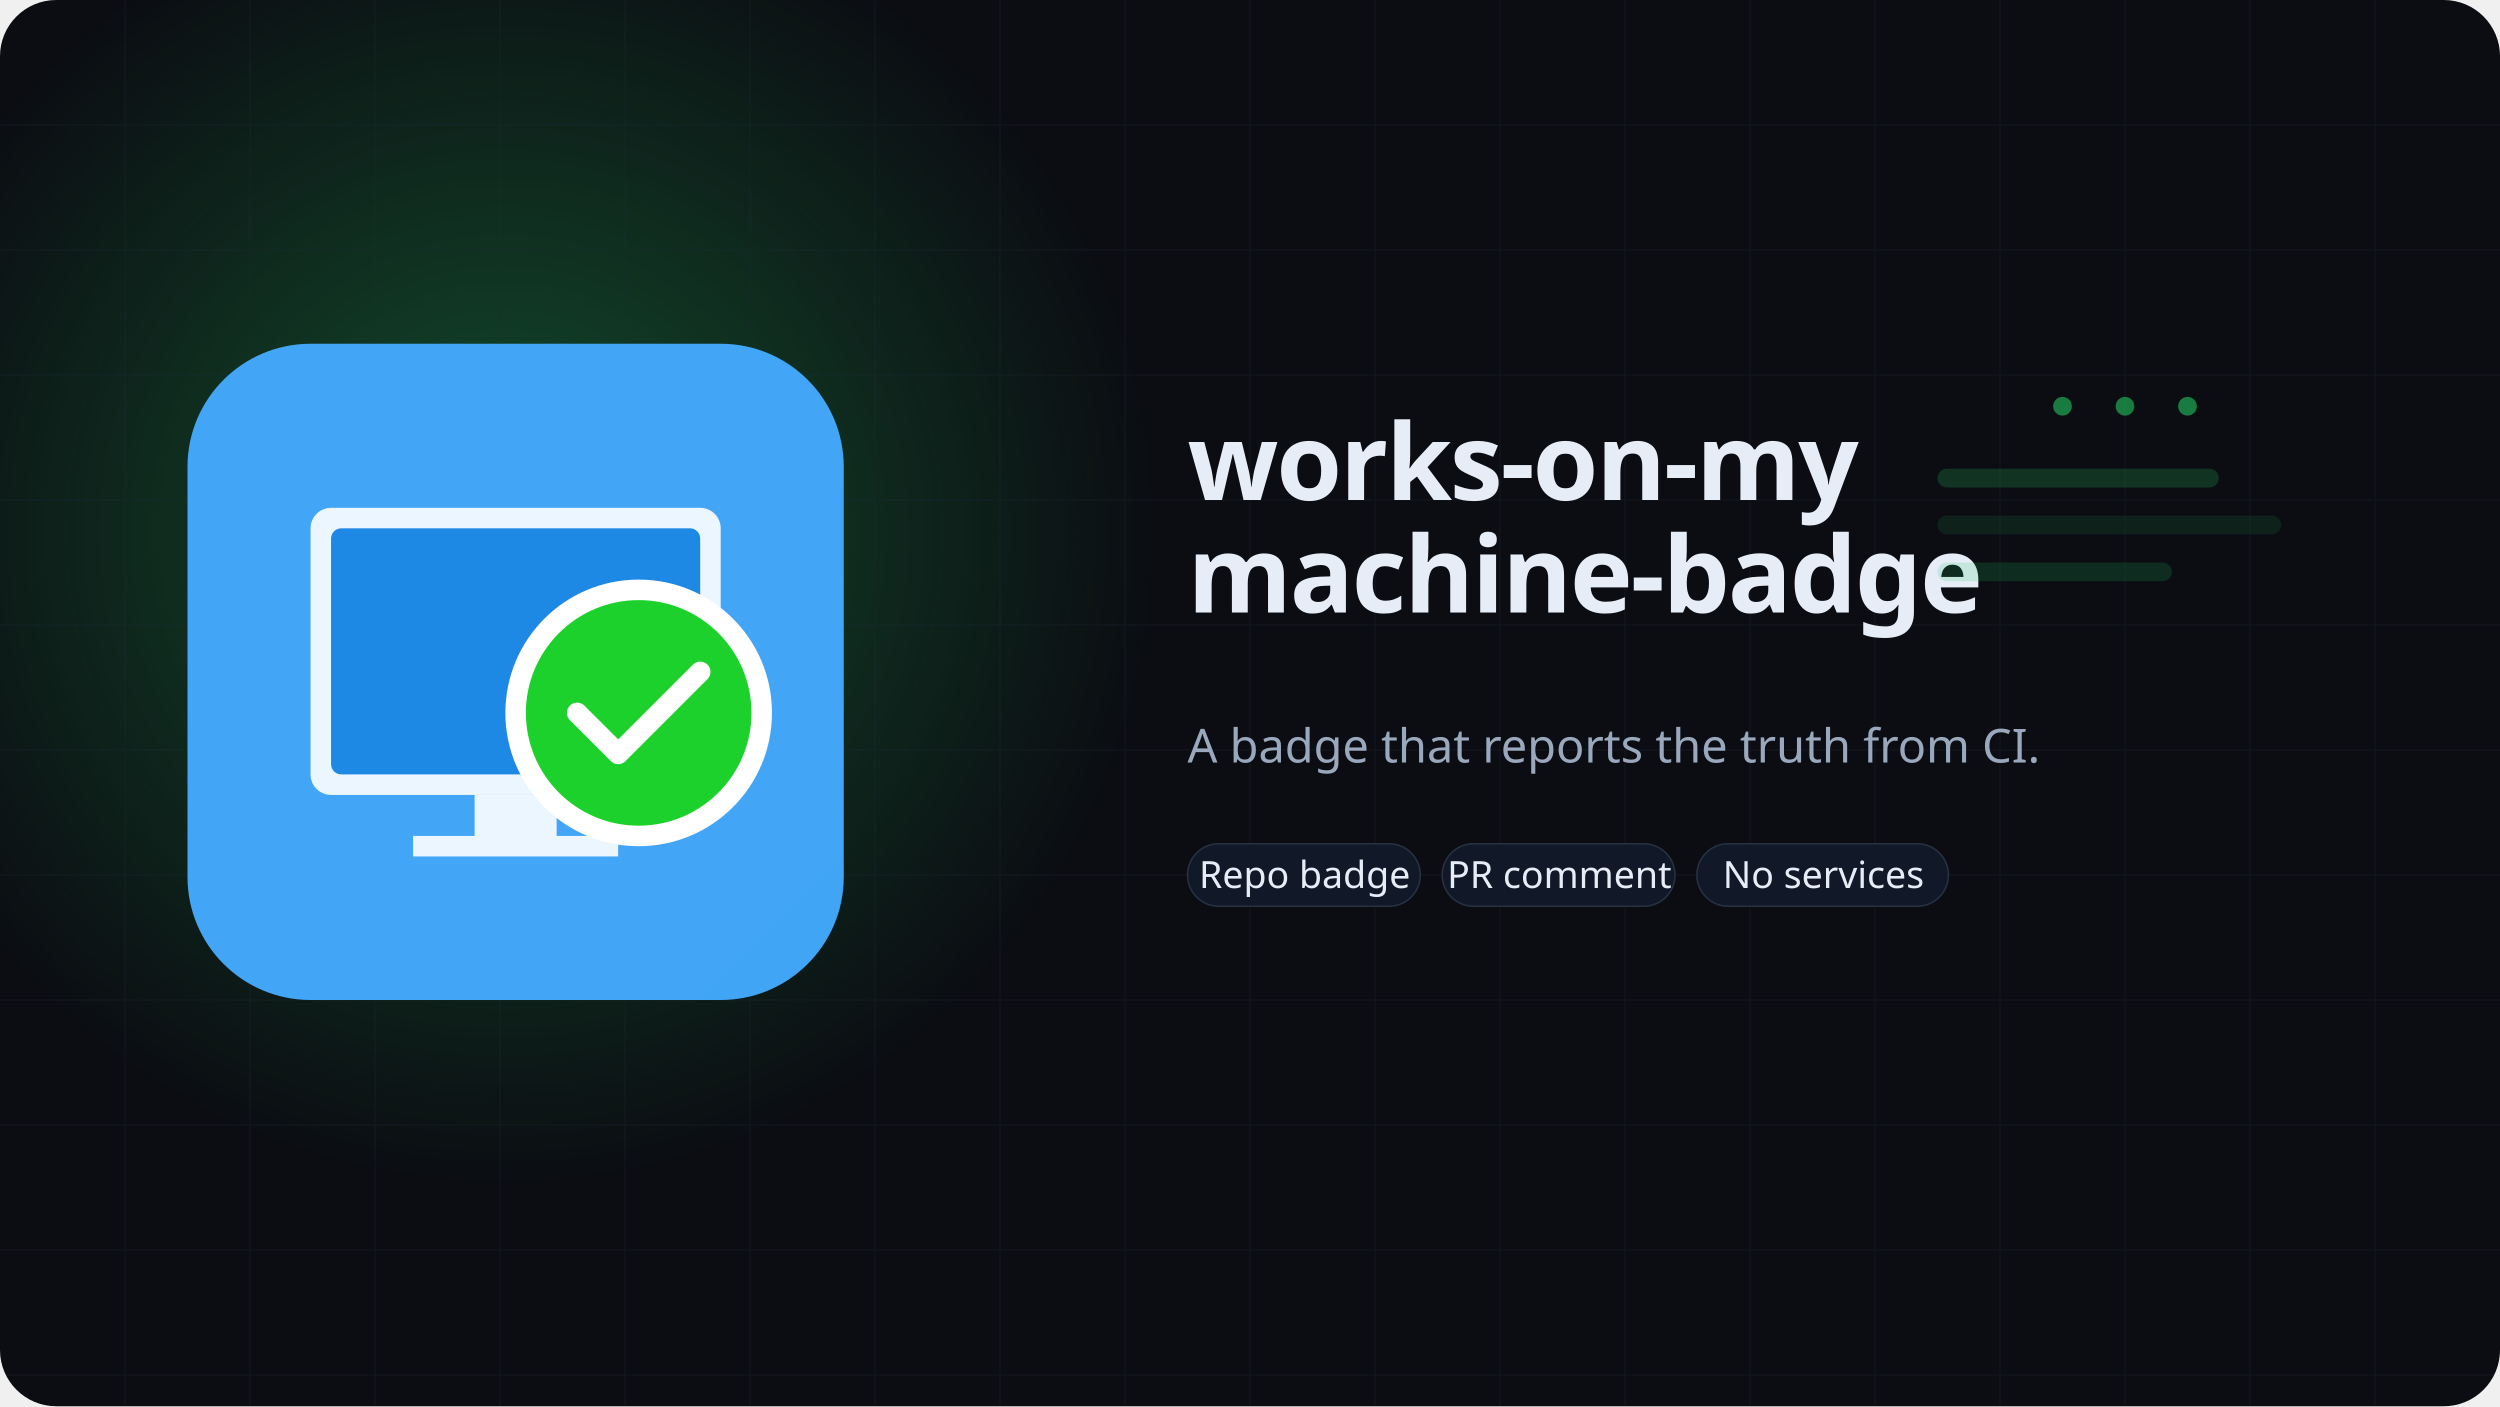
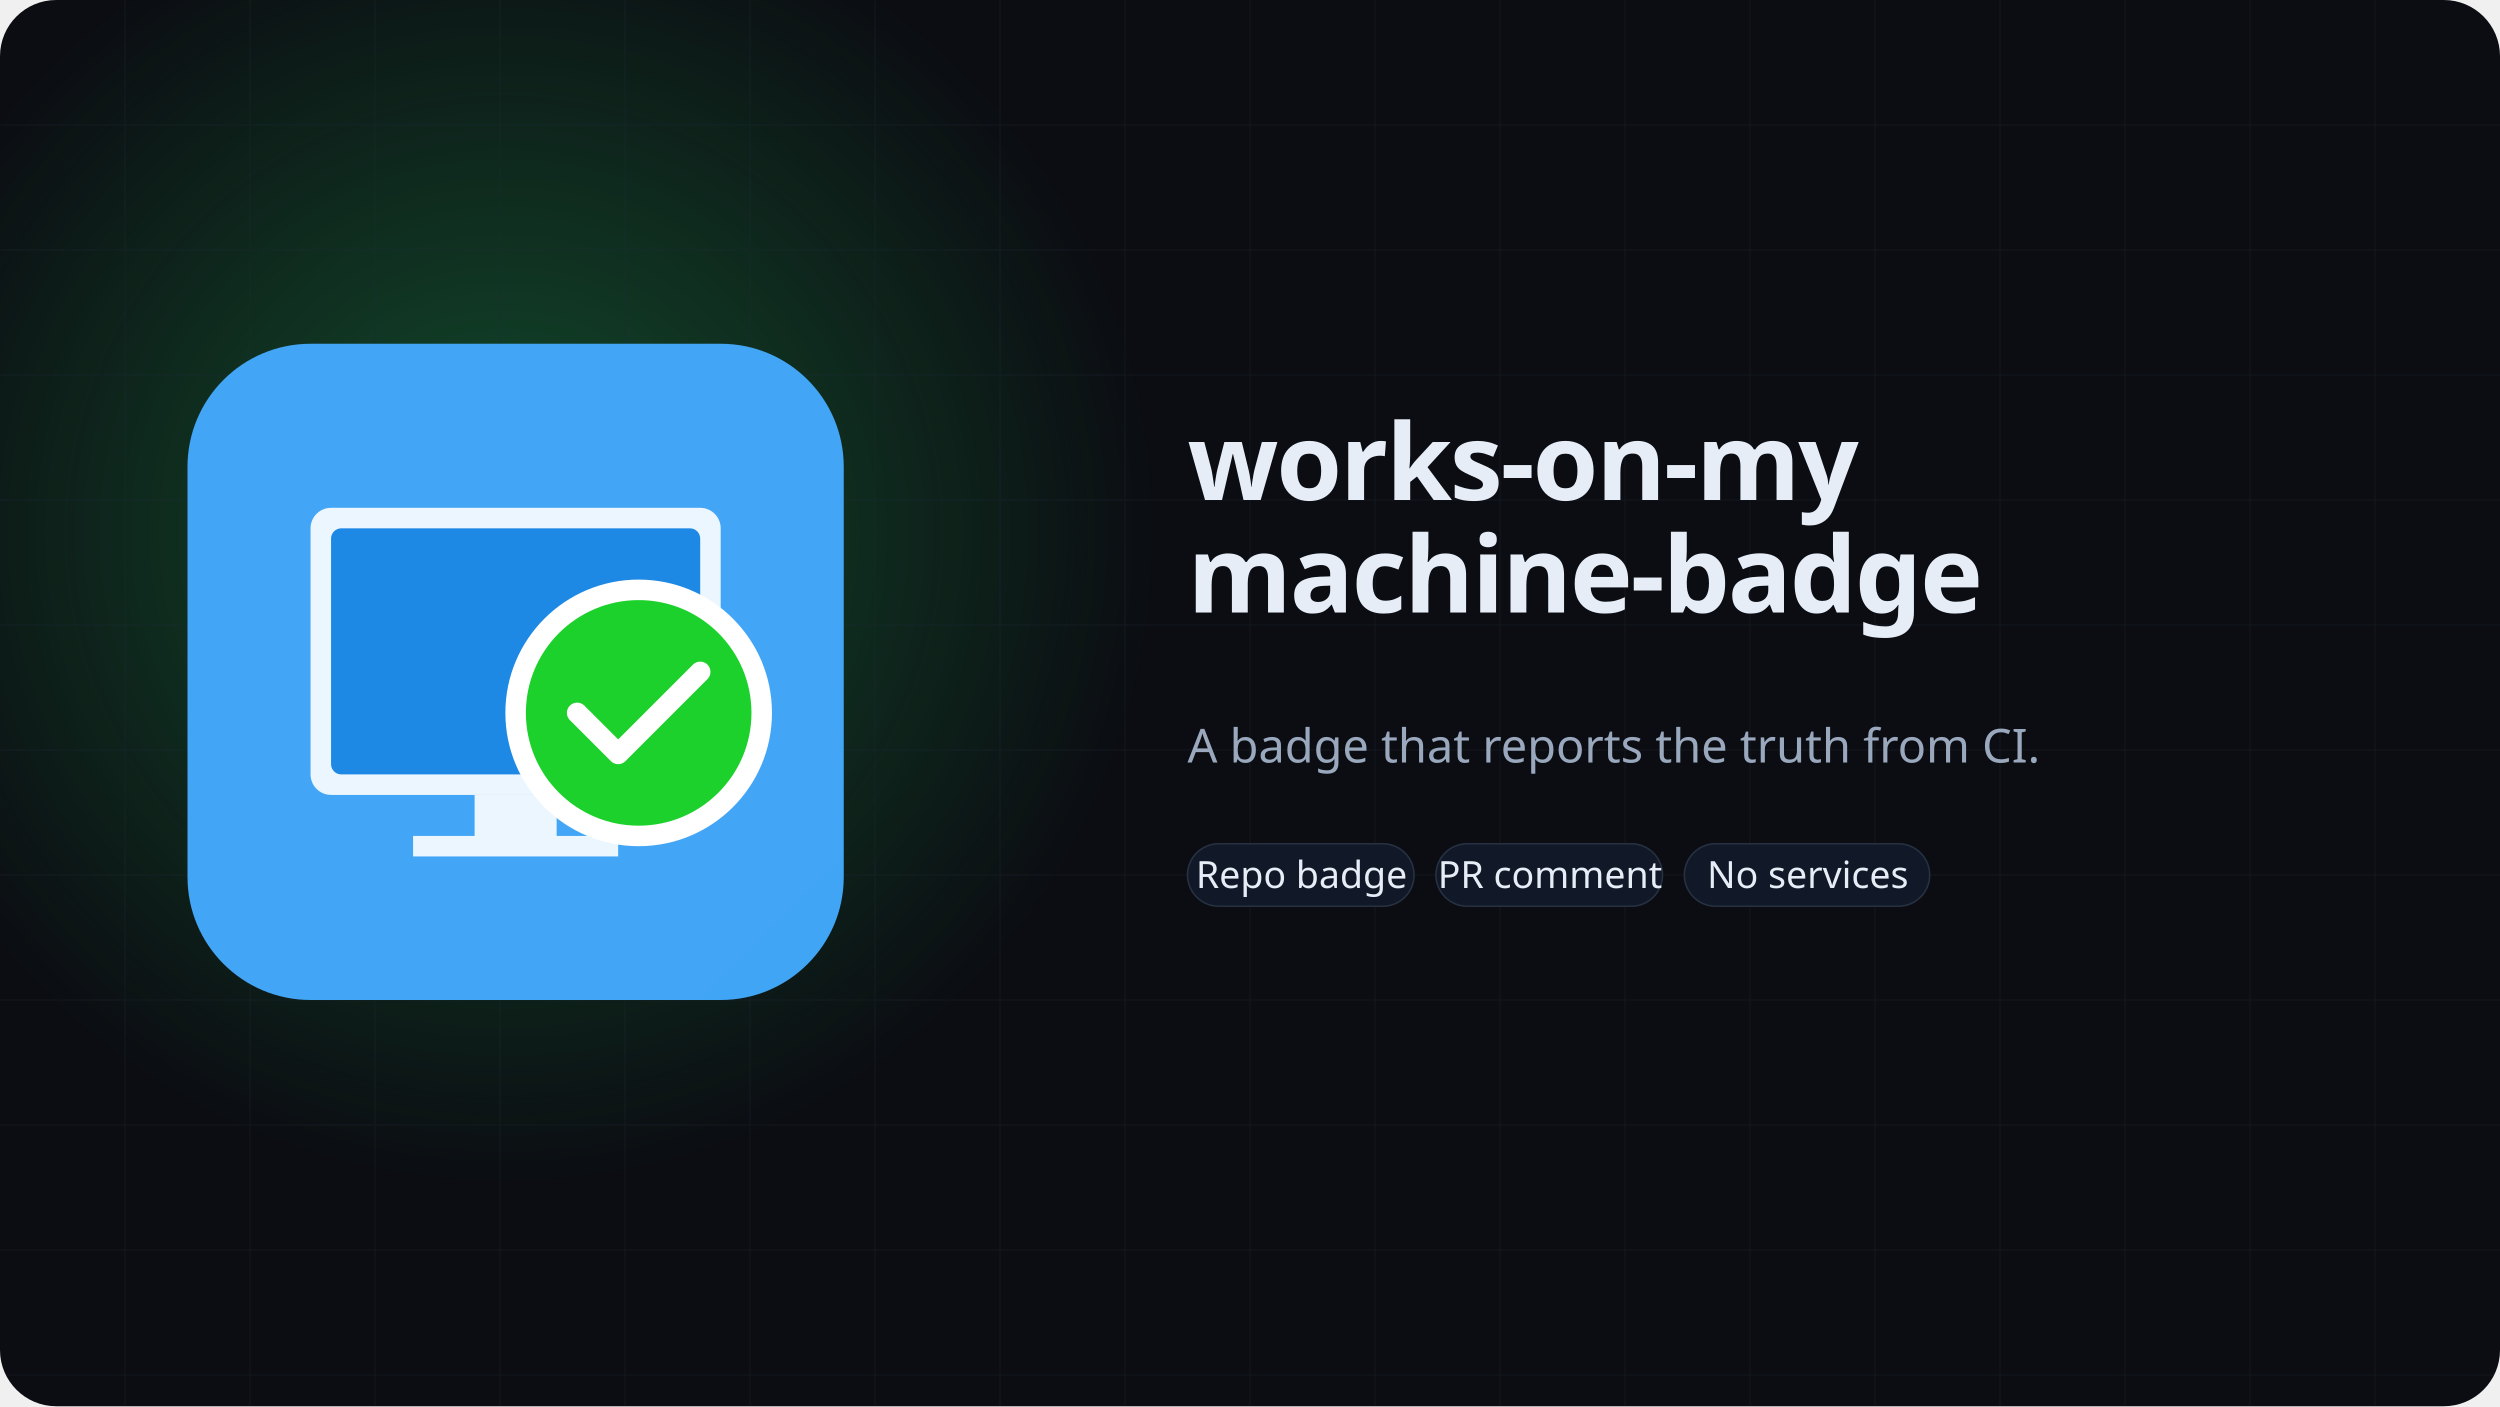
<svg xmlns="http://www.w3.org/2000/svg" width="1600" height="900" fill="none" style="color-scheme:light dark" viewBox="0 0 1600 900">
  <style>text{font-family:"Space Grotesk","Sora","IBM Plex Sans",sans-serif}</style>
  <defs>
    <radialGradient id="glow" cx="0" cy="0" r="1" gradientTransform="rotate(45 -250.416 556.274)scale(420)" gradientUnits="userSpaceOnUse">
      <stop stop-color="#22C55E" stop-opacity=".35" />
      <stop offset="1" stop-color="#22C55E" stop-opacity="0" />
    </radialGradient>
    <clipPath id="heroClip">
      <rect width="1600" height="900" rx="36" />
    </clipPath>
  </defs>
  <g clip-path="url(#heroClip)">
    <path fill="#0B0D12" d="M0 0h1600v900H0z" />
    <path fill="url(#glow)" d="M0 0h1600v900H0z" />
    <path stroke="#1F2A37" d="M80 0v900M160 0v900M240 0v900M320 0v900M400 0v900M480 0v900M560 0v900M640 0v900M720 0v900M800 0v900M880 0v900M960 0v900m80-900v900m80-900v900m80-900v900m80-900v900m80-900v900m80-900v900m80-900v900M0 80h1600M0 160h1600M0 240h1600M0 320h1600M0 400h1600M0 480h1600M0 560h1600M0 640h1600M0 720h1600M0 800h1600M0 880h1600" opacity=".25" />
    <g transform="translate(120 220)scale(6.5625)">
      <g clip-path="url(#clip0_314_107)">
        <path fill="url(#paint0_linear_314_107)" d="M52 0H12C5.373 0 0 5.373 0 12v40c0 6.627 5.373 12 12 12h40c6.627 0 12-5.373 12-12V12c0-6.627-5.373-12-12-12" />
        <path fill="#fff" d="M50 16H14a2 2 0 0 0-2 2v24a2 2 0 0 0 2 2h36a2 2 0 0 0 2-2V18a2 2 0 0 0-2-2" opacity=".9" />
        <path fill="#1E88E5" d="M49 18H15a1 1 0 0 0-1 1v22a1 1 0 0 0 1 1h34a1 1 0 0 0 1-1V19a1 1 0 0 0-1-1" />
        <path fill="#1CD12B" stroke="#fff" stroke-width="2" d="M44 48c6.627 0 12-5.373 12-12s-5.373-12-12-12-12 5.373-12 12 5.373 12 12 12Z" />
        <path fill="#fff" d="M36 44h-8v4h8zm6 4H22v2h20z" opacity=".9" />
        <path stroke="#fff" stroke-linecap="round" stroke-linejoin="round" stroke-width="2" d="m38 36 4 4 8-8" />
      </g>
      <defs>
        <linearGradient id="paint0_linear_314_107" x1="0" x2="4096" y1="0" y2="4096" gradientUnits="userSpaceOnUse">
          <stop stop-color="#42A5F5" />
          <stop offset="1" stop-color="#1E88E5" />
        </linearGradient>
        <clipPath id="clip0_314_107">
          <path fill="#fff" d="M0 0h64v64H0z" />
        </clipPath>
      </defs>
    </g>
    <text x="760" y="320" fill="#E6EDF7" font-size="68" font-weight="700" letter-spacing="-.02em">works-on-my</text>
    <text x="760" y="392" fill="#E6EDF7" font-size="68" font-weight="700" letter-spacing="-.02em">machine-badge</text>
    <text x="760" y="488" fill="#9AA8BD" font-size="30">A badge that reports the truth from CI.</text>
    <g transform="translate(760 540)">
-       <rect width="149" height="40" fill="#111827" stroke="#263142" rx="20" />
-       <text x="75" y="20" fill="#E6EDF7" dominant-baseline="middle" font-size="24" text-anchor="middle">Repo badge</text>
+       <rect width="145" height="40" fill="#111827" stroke="#263142" rx="20" />
+       <text x="73" y="20" fill="#E6EDF7" dominant-baseline="middle" font-size="24" text-anchor="middle">Repo badge</text>
    </g>
-     <g transform="translate(923 540)">
-       <rect width="149" height="40" fill="#111827" stroke="#263142" rx="20" />
-       <text x="75" y="20" fill="#E6EDF7" dominant-baseline="middle" font-size="24" text-anchor="middle">PR comment</text>
+     <g transform="translate(919 540)">
+       <rect width="145" height="40" fill="#111827" stroke="#263142" rx="20" />
+       <text x="73" y="20" fill="#E6EDF7" dominant-baseline="middle" font-size="24" text-anchor="middle">PR comment</text>
    </g>
-     <g transform="translate(1086 540)">
-       <rect width="161" height="40" fill="#111827" stroke="#263142" rx="20" />
-       <text x="81" y="20" fill="#E6EDF7" dominant-baseline="middle" font-size="24" text-anchor="middle">No services</text>
-     </g>
-     <g opacity=".6">
-       <circle cx="1320" cy="260" r="6" fill="#22C55E" />
-       <circle cx="1360" cy="260" r="6" fill="#22C55E" />
-       <circle cx="1400" cy="260" r="6" fill="#22C55E" />
-       <rect width="180" height="12" x="1240" y="300" fill="#22C55E" fill-opacity=".35" rx="6" />
-       <rect width="220" height="12" x="1240" y="330" fill="#22C55E" fill-opacity=".18" rx="6" />
-       <rect width="150" height="12" x="1240" y="360" fill="#22C55E" fill-opacity=".28" rx="6" />
+     <g transform="translate(1078 540)">
+       <rect width="157" height="40" fill="#111827" stroke="#263142" rx="20" />
+       <text x="79" y="20" fill="#E6EDF7" dominant-baseline="middle" font-size="24" text-anchor="middle">No services</text>
    </g>
  </g>
</svg>
